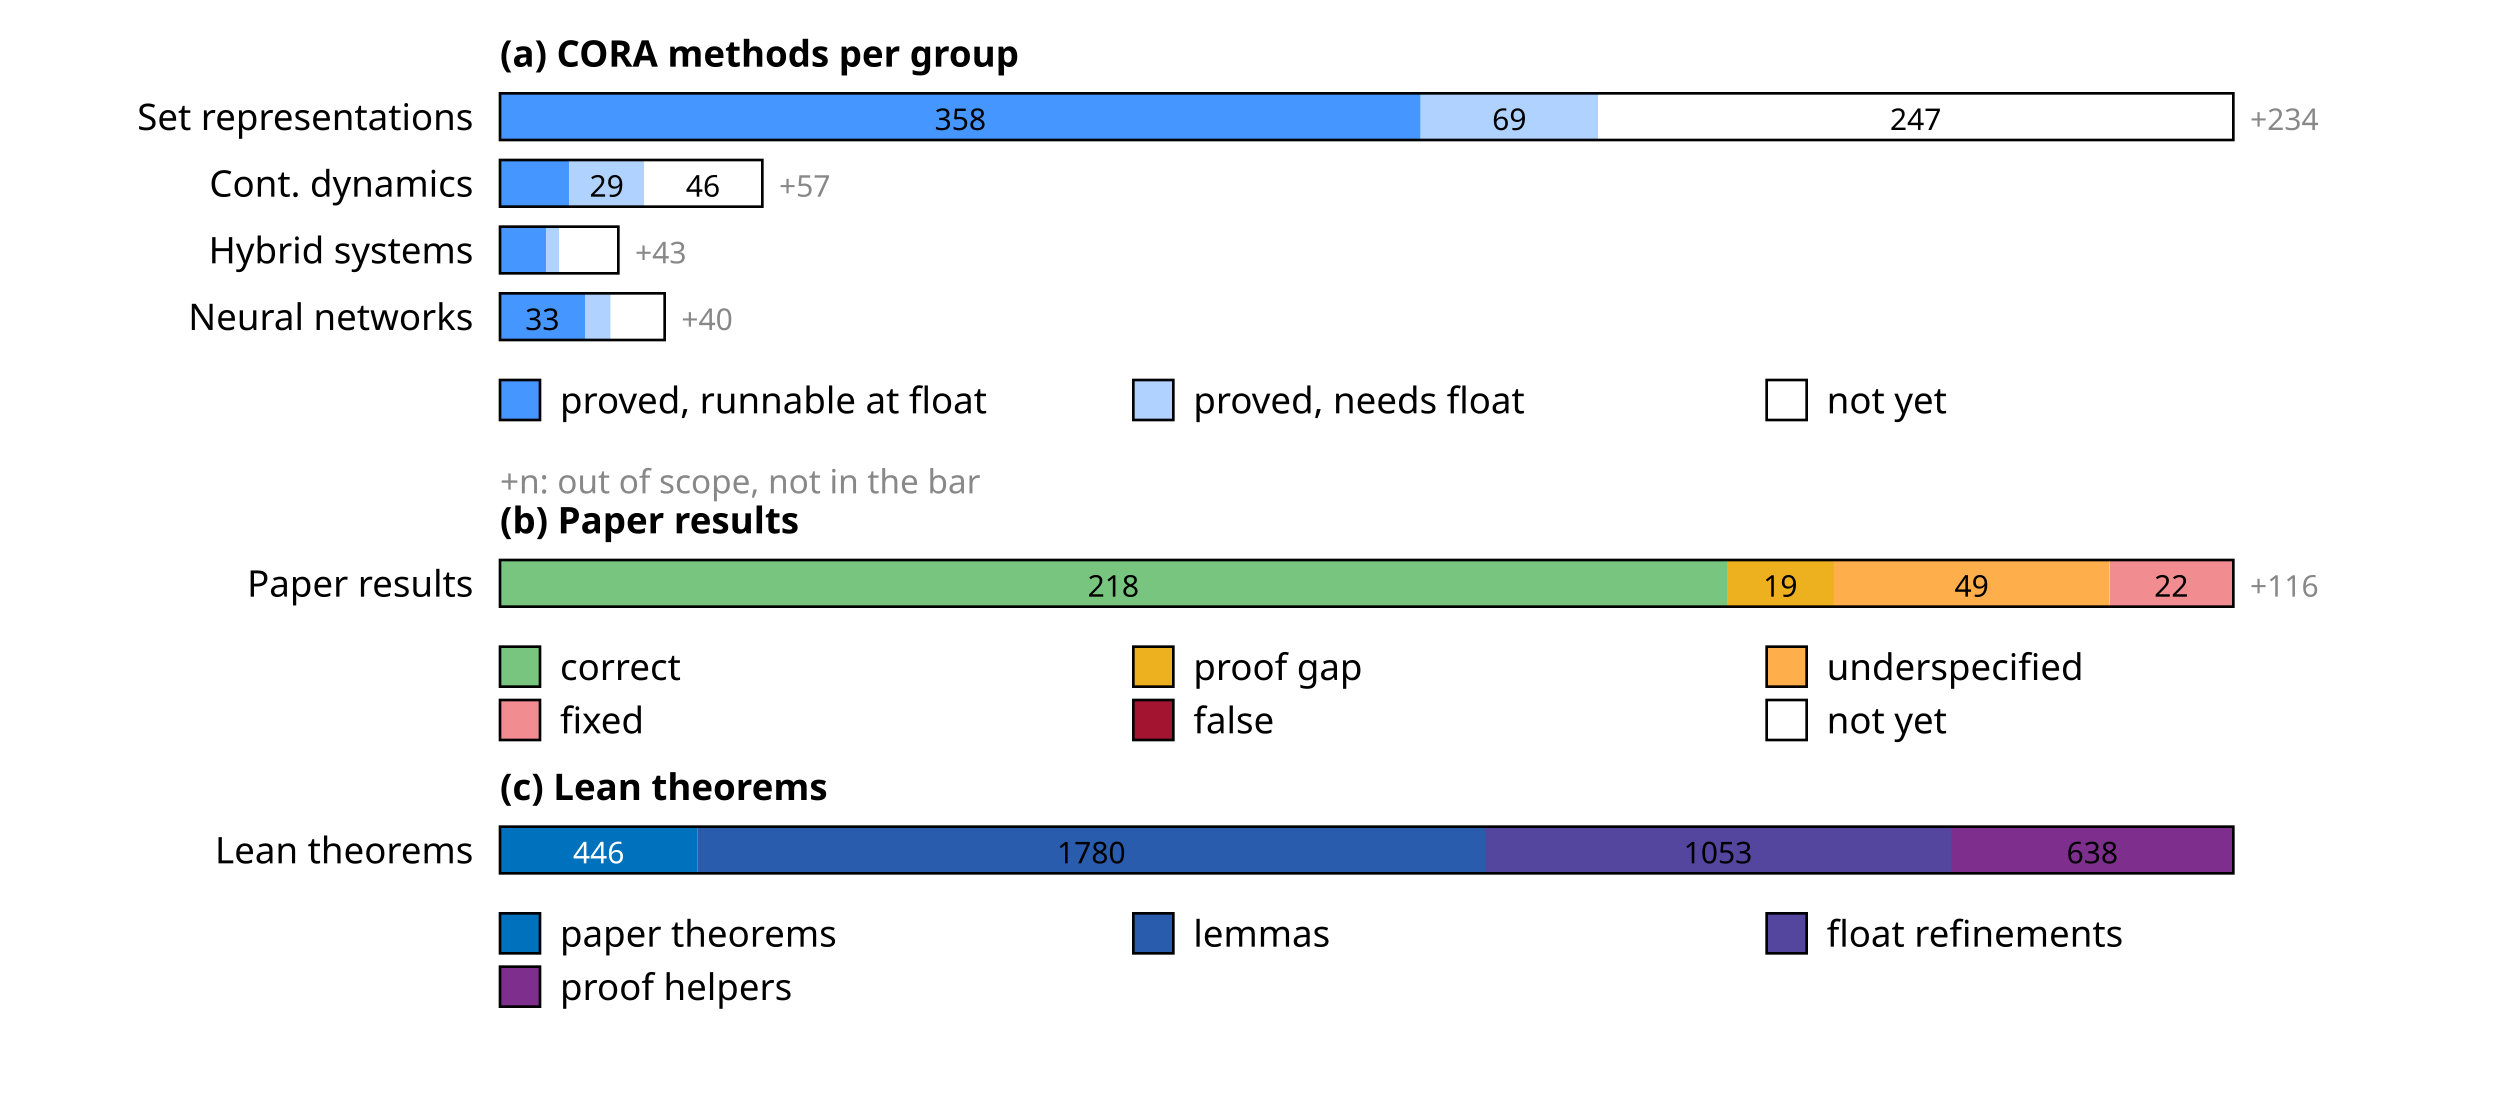
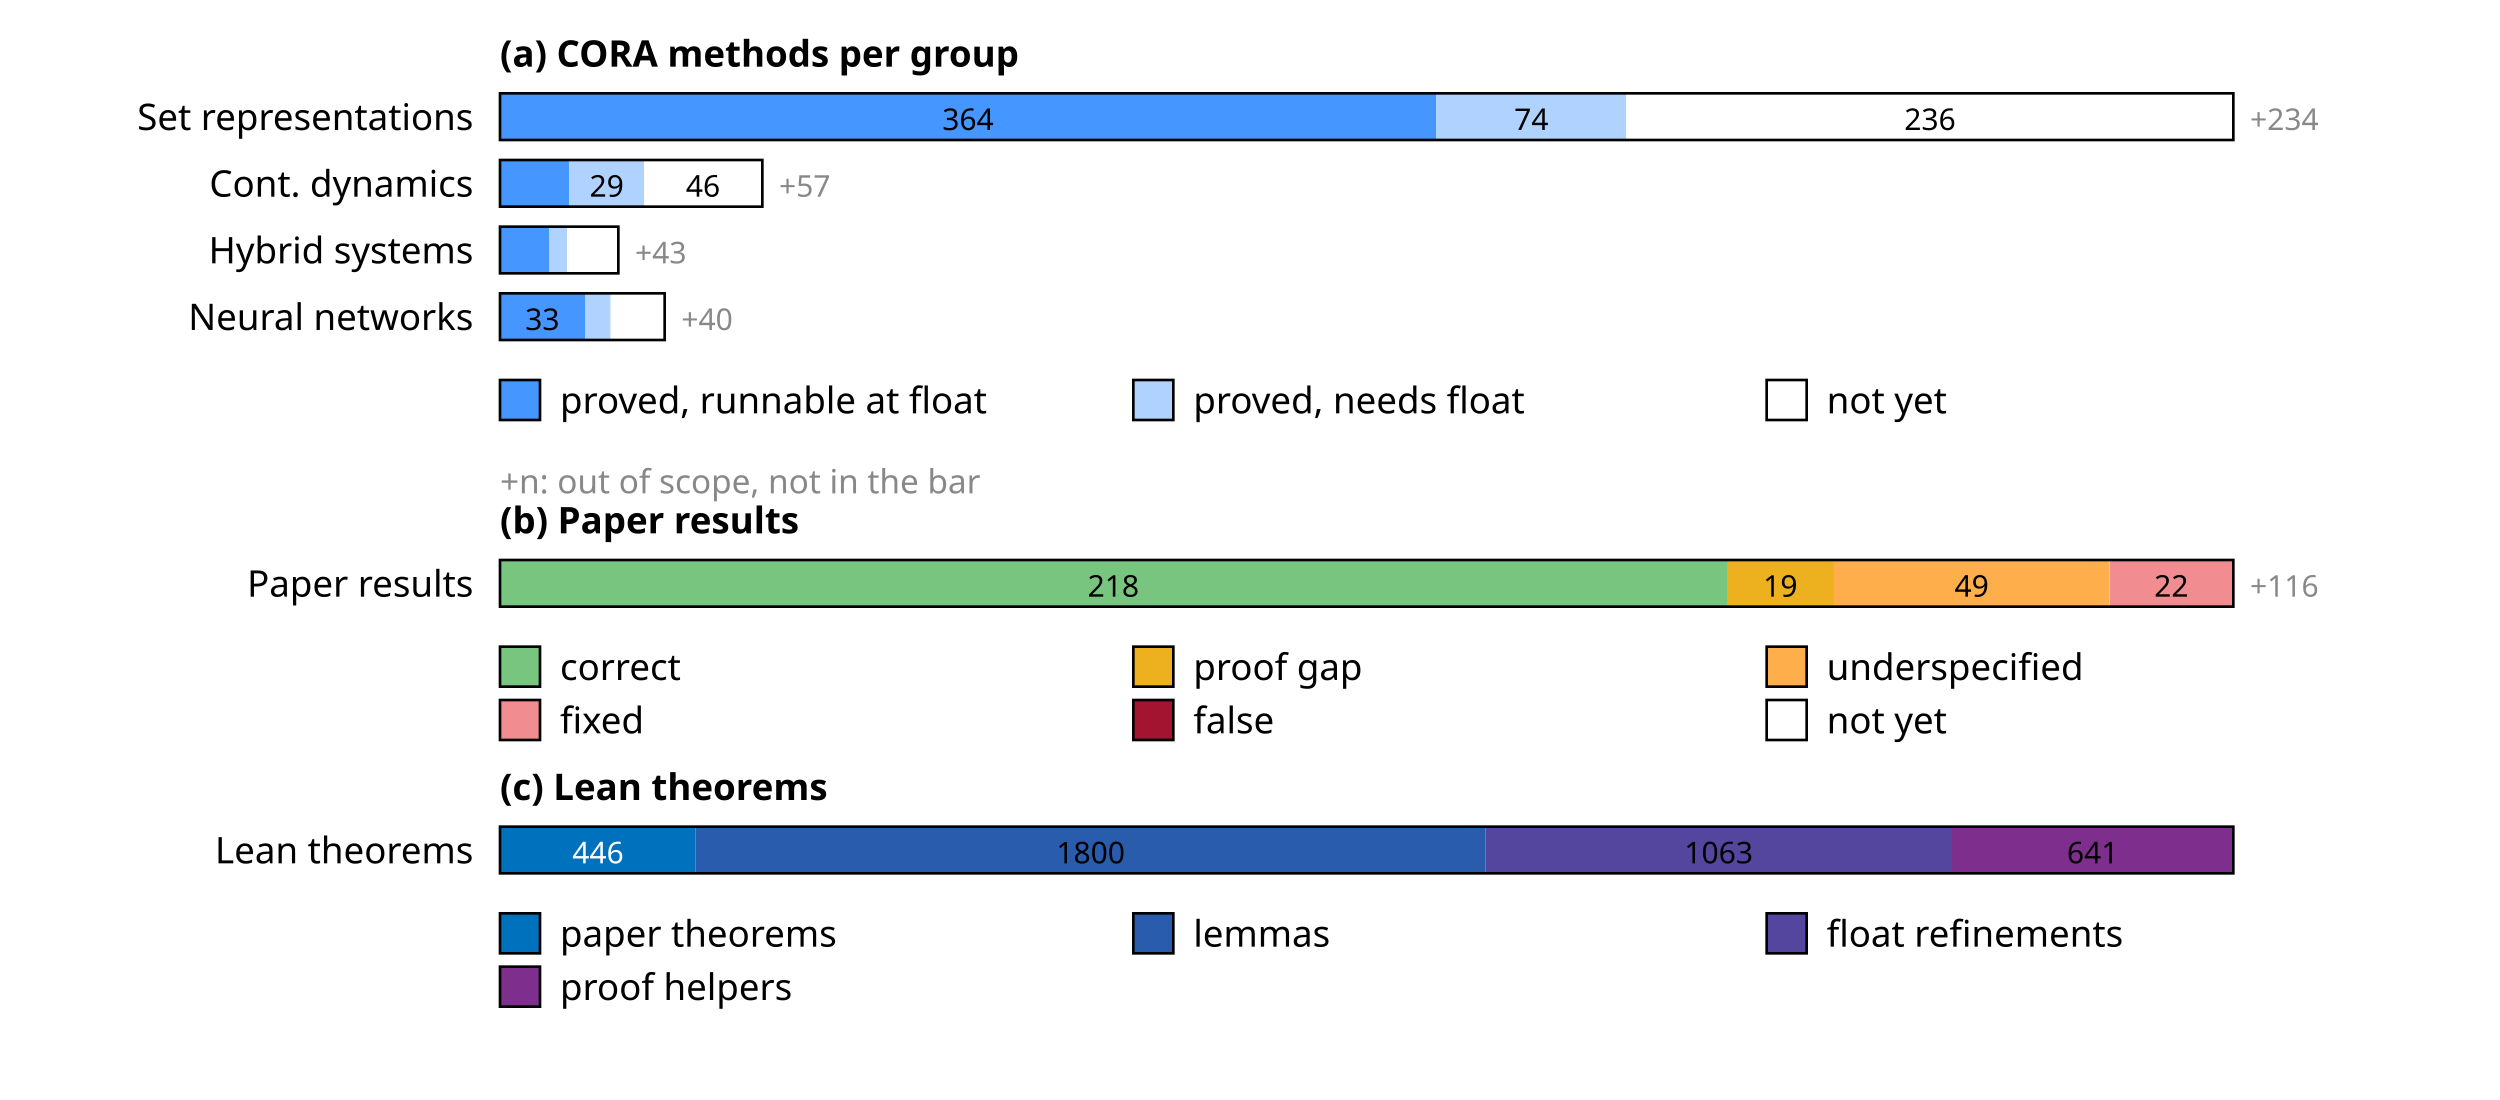
<svg xmlns="http://www.w3.org/2000/svg" width="750" height="330" font-family="sans-serif" font-size="11">
  <rect width="100%" height="100%" fill="white" />
  <text x="150" y="20" font-weight="bold">(a) CORA methods per group</text>
  <text x="142" y="39" text-anchor="end">Set representations</text>
-   <rect x="150.0" y="28" width="276.2" height="14" fill="rgb(69,150,255)" />
-   <text x="288.1" y="39" text-anchor="middle" font-size="9" fill="#000">358</text>
-   <rect x="426.2" y="28" width="53.2" height="14" fill="rgb(176,210,255)" />
-   <text x="452.8" y="39" text-anchor="middle" font-size="9" fill="#000">69</text>
-   <rect x="479.4" y="28" width="190.6" height="14" fill="rgb(255,255,255)" />
-   <text x="574.7" y="39" text-anchor="middle" font-size="9" fill="#000">247</text>
+   <rect x="150.0" y="28" width="280.8" height="14" fill="rgb(69,150,255)" />
+   <text x="290.4" y="39" text-anchor="middle" font-size="9" fill="#000">364</text>
+   <rect x="430.8" y="28" width="57.1" height="14" fill="rgb(176,210,255)" />
+   <text x="459.4" y="39" text-anchor="middle" font-size="9" fill="#000">74</text>
+   <rect x="487.9" y="28" width="182.1" height="14" fill="rgb(255,255,255)" />
+   <text x="579.0" y="39" text-anchor="middle" font-size="9" fill="#000">236</text>
  <rect x="150" y="28" width="520.0" height="14" fill="none" stroke="#000" stroke-width="0.8" />
  <text x="675.0" y="39" font-size="9" fill="#888">+234</text>
  <text x="142" y="59" text-anchor="end">Cont. dynamics</text>
  <rect x="150.0" y="48" width="20.8" height="14" fill="rgb(69,150,255)" />
  <rect x="170.8" y="48" width="22.4" height="14" fill="rgb(176,210,255)" />
  <text x="182.0" y="59" text-anchor="middle" font-size="9" fill="#000">29</text>
  <rect x="193.2" y="48" width="35.5" height="14" fill="rgb(255,255,255)" />
  <text x="210.9" y="59" text-anchor="middle" font-size="9" fill="#000">46</text>
  <rect x="150" y="48" width="78.7" height="14" fill="none" stroke="#000" stroke-width="0.8" />
  <text x="233.7" y="59" font-size="9" fill="#888">+57</text>
  <text x="142" y="79" text-anchor="end">Hybrid systems</text>
-   <rect x="150.0" y="68" width="13.9" height="14" fill="rgb(69,150,255)" />
-   <rect x="163.9" y="68" width="3.9" height="14" fill="rgb(176,210,255)" />
-   <rect x="167.7" y="68" width="17.7" height="14" fill="rgb(255,255,255)" />
+   <rect x="150.0" y="68" width="14.7" height="14" fill="rgb(69,150,255)" />
+   <rect x="164.7" y="68" width="5.4" height="14" fill="rgb(176,210,255)" />
+   <rect x="170.1" y="68" width="15.4" height="14" fill="rgb(255,255,255)" />
  <rect x="150" y="68" width="35.5" height="14" fill="none" stroke="#000" stroke-width="0.8" />
  <text x="190.5" y="79" font-size="9" fill="#888">+43</text>
  <text x="142" y="99" text-anchor="end">Neural networks</text>
  <rect x="150.0" y="88" width="25.5" height="14" fill="rgb(69,150,255)" />
  <text x="162.7" y="99" text-anchor="middle" font-size="9" fill="#000">33</text>
  <rect x="175.5" y="88" width="7.7" height="14" fill="rgb(176,210,255)" />
  <rect x="183.2" y="88" width="16.2" height="14" fill="rgb(255,255,255)" />
  <rect x="150" y="88" width="49.4" height="14" fill="none" stroke="#000" stroke-width="0.8" />
  <text x="204.4" y="99" font-size="9" fill="#888">+40</text>
  <rect x="150" y="114" width="12" height="12" fill="rgb(69,150,255)" stroke="#000" stroke-width="0.8" />
  <text x="168" y="124">proved, runnable at float</text>
  <rect x="340" y="114" width="12" height="12" fill="rgb(176,210,255)" stroke="#000" stroke-width="0.8" />
  <text x="358" y="124">proved, needs float</text>
  <rect x="530" y="114" width="12" height="12" fill="rgb(255,255,255)" stroke="#000" stroke-width="0.8" />
  <text x="548" y="124">not yet</text>
  <text x="150" y="148" font-size="10" fill="#888">+n: out of scope, not in the bar</text>
  <text x="150" y="160" font-weight="bold">(b) Paper results</text>
  <text x="142" y="179" text-anchor="end">Paper results</text>
  <rect x="150.0" y="168" width="368.1" height="14" fill="rgb(120,197,127)" />
  <text x="334.0" y="179" text-anchor="middle" font-size="9" fill="#000">218</text>
  <rect x="518.1" y="168" width="32.1" height="14" fill="rgb(237,177,32)" />
  <text x="534.1" y="179" text-anchor="middle" font-size="9" fill="#000">19</text>
  <rect x="550.1" y="168" width="82.7" height="14" fill="rgb(255,174,76)" />
  <text x="591.5" y="179" text-anchor="middle" font-size="9" fill="#000">49</text>
  <rect x="632.9" y="168" width="37.1" height="14" fill="rgb(241,141,145)" />
  <text x="651.4" y="179" text-anchor="middle" font-size="9" fill="#000">22</text>
  <rect x="150" y="168" width="520.0" height="14" fill="none" stroke="#000" stroke-width="0.8" />
  <text x="675.0" y="179" font-size="9" fill="#888">+116</text>
  <rect x="150" y="194" width="12" height="12" fill="rgb(120,197,127)" stroke="#000" stroke-width="0.8" />
  <text x="168" y="204">correct</text>
  <rect x="340" y="194" width="12" height="12" fill="rgb(237,177,32)" stroke="#000" stroke-width="0.8" />
  <text x="358" y="204">proof gap</text>
  <rect x="530" y="194" width="12" height="12" fill="rgb(255,174,76)" stroke="#000" stroke-width="0.8" />
  <text x="548" y="204">underspecified</text>
  <rect x="150" y="210" width="12" height="12" fill="rgb(241,141,145)" stroke="#000" stroke-width="0.8" />
  <text x="168" y="220">fixed</text>
  <rect x="340" y="210" width="12" height="12" fill="rgb(162,20,47)" stroke="#000" stroke-width="0.8" />
  <text x="358" y="220">false</text>
  <rect x="530" y="210" width="12" height="12" fill="rgb(255,255,255)" stroke="#000" stroke-width="0.8" />
  <text x="548" y="220">not yet</text>
  <text x="150" y="240" font-weight="bold">(c) Lean theorems</text>
  <text x="142" y="259" text-anchor="end">Lean theorems</text>
-   <rect x="150.0" y="248" width="59.2" height="14" fill="rgb(0,114,189)" />
-   <text x="179.6" y="259" text-anchor="middle" font-size="9" fill="#fff">446</text>
-   <rect x="209.2" y="248" width="236.3" height="14" fill="rgb(42,92,173)" />
-   <text x="327.4" y="259" text-anchor="middle" font-size="9" fill="#000">1780</text>
-   <rect x="445.5" y="248" width="139.8" height="14" fill="rgb(84,69,158)" />
-   <text x="515.4" y="259" text-anchor="middle" font-size="9" fill="#000">1053</text>
-   <rect x="585.3" y="248" width="84.7" height="14" fill="rgb(126,47,142)" />
-   <text x="627.7" y="259" text-anchor="middle" font-size="9" fill="#000">638</text>
+   <rect x="150.0" y="248" width="58.7" height="14" fill="rgb(0,114,189)" />
+   <text x="179.4" y="259" text-anchor="middle" font-size="9" fill="#fff">446</text>
+   <rect x="208.7" y="248" width="237.0" height="14" fill="rgb(42,92,173)" />
+   <text x="327.2" y="259" text-anchor="middle" font-size="9" fill="#000">1800</text>
+   <rect x="445.7" y="248" width="139.9" height="14" fill="rgb(84,69,158)" />
+   <text x="515.6" y="259" text-anchor="middle" font-size="9" fill="#000">1063</text>
+   <rect x="585.6" y="248" width="84.4" height="14" fill="rgb(126,47,142)" />
+   <text x="627.8" y="259" text-anchor="middle" font-size="9" fill="#000">641</text>
  <rect x="150" y="248" width="520.0" height="14" fill="none" stroke="#000" stroke-width="0.8" />
  <rect x="150" y="274" width="12" height="12" fill="rgb(0,114,189)" stroke="#000" stroke-width="0.8" />
  <text x="168" y="284">paper theorems</text>
  <rect x="340" y="274" width="12" height="12" fill="rgb(42,92,173)" stroke="#000" stroke-width="0.8" />
  <text x="358" y="284">lemmas</text>
  <rect x="530" y="274" width="12" height="12" fill="rgb(84,69,158)" stroke="#000" stroke-width="0.8" />
  <text x="548" y="284">float refinements</text>
  <rect x="150" y="290" width="12" height="12" fill="rgb(126,47,142)" stroke="#000" stroke-width="0.8" />
  <text x="168" y="300">proof helpers</text>
</svg>
